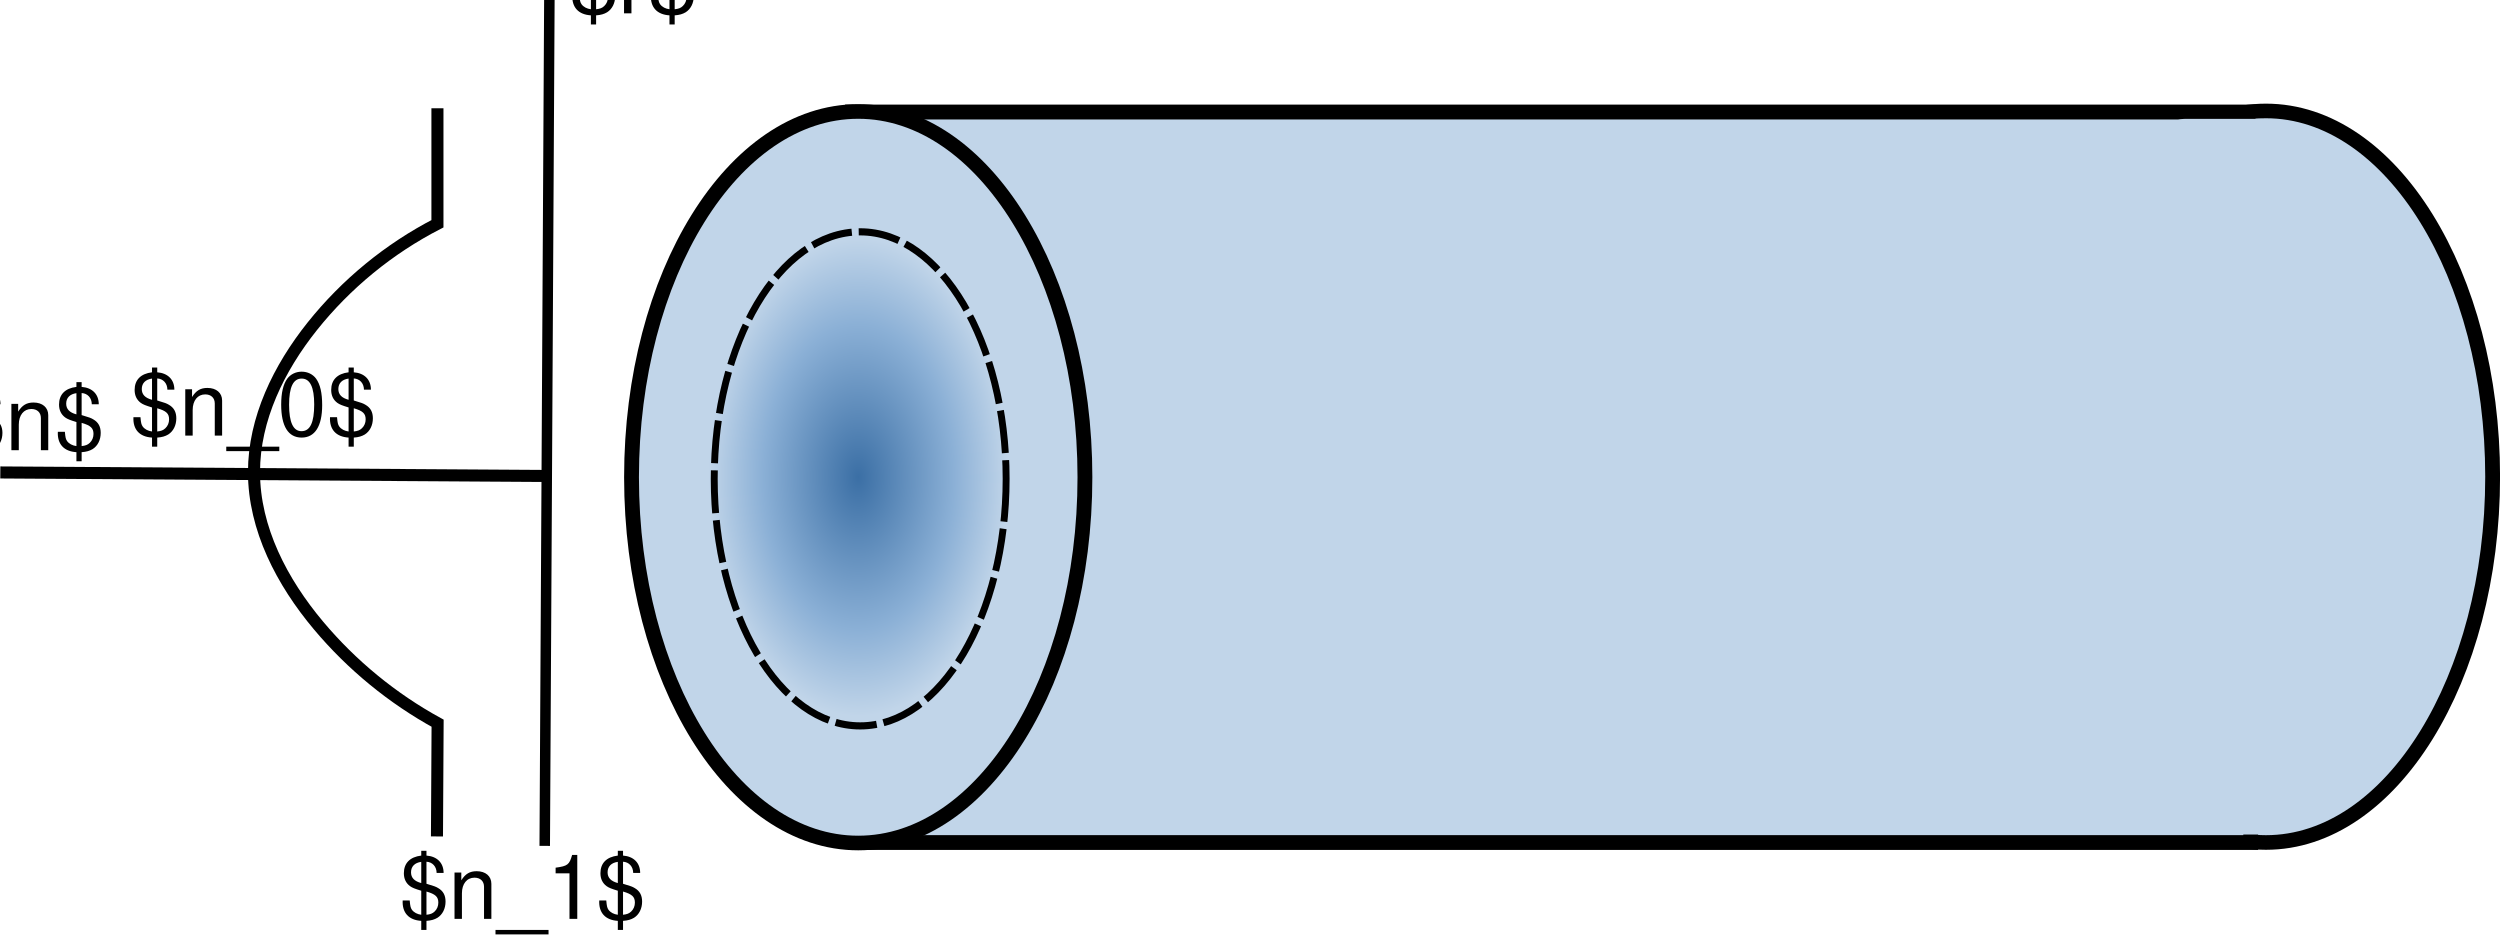
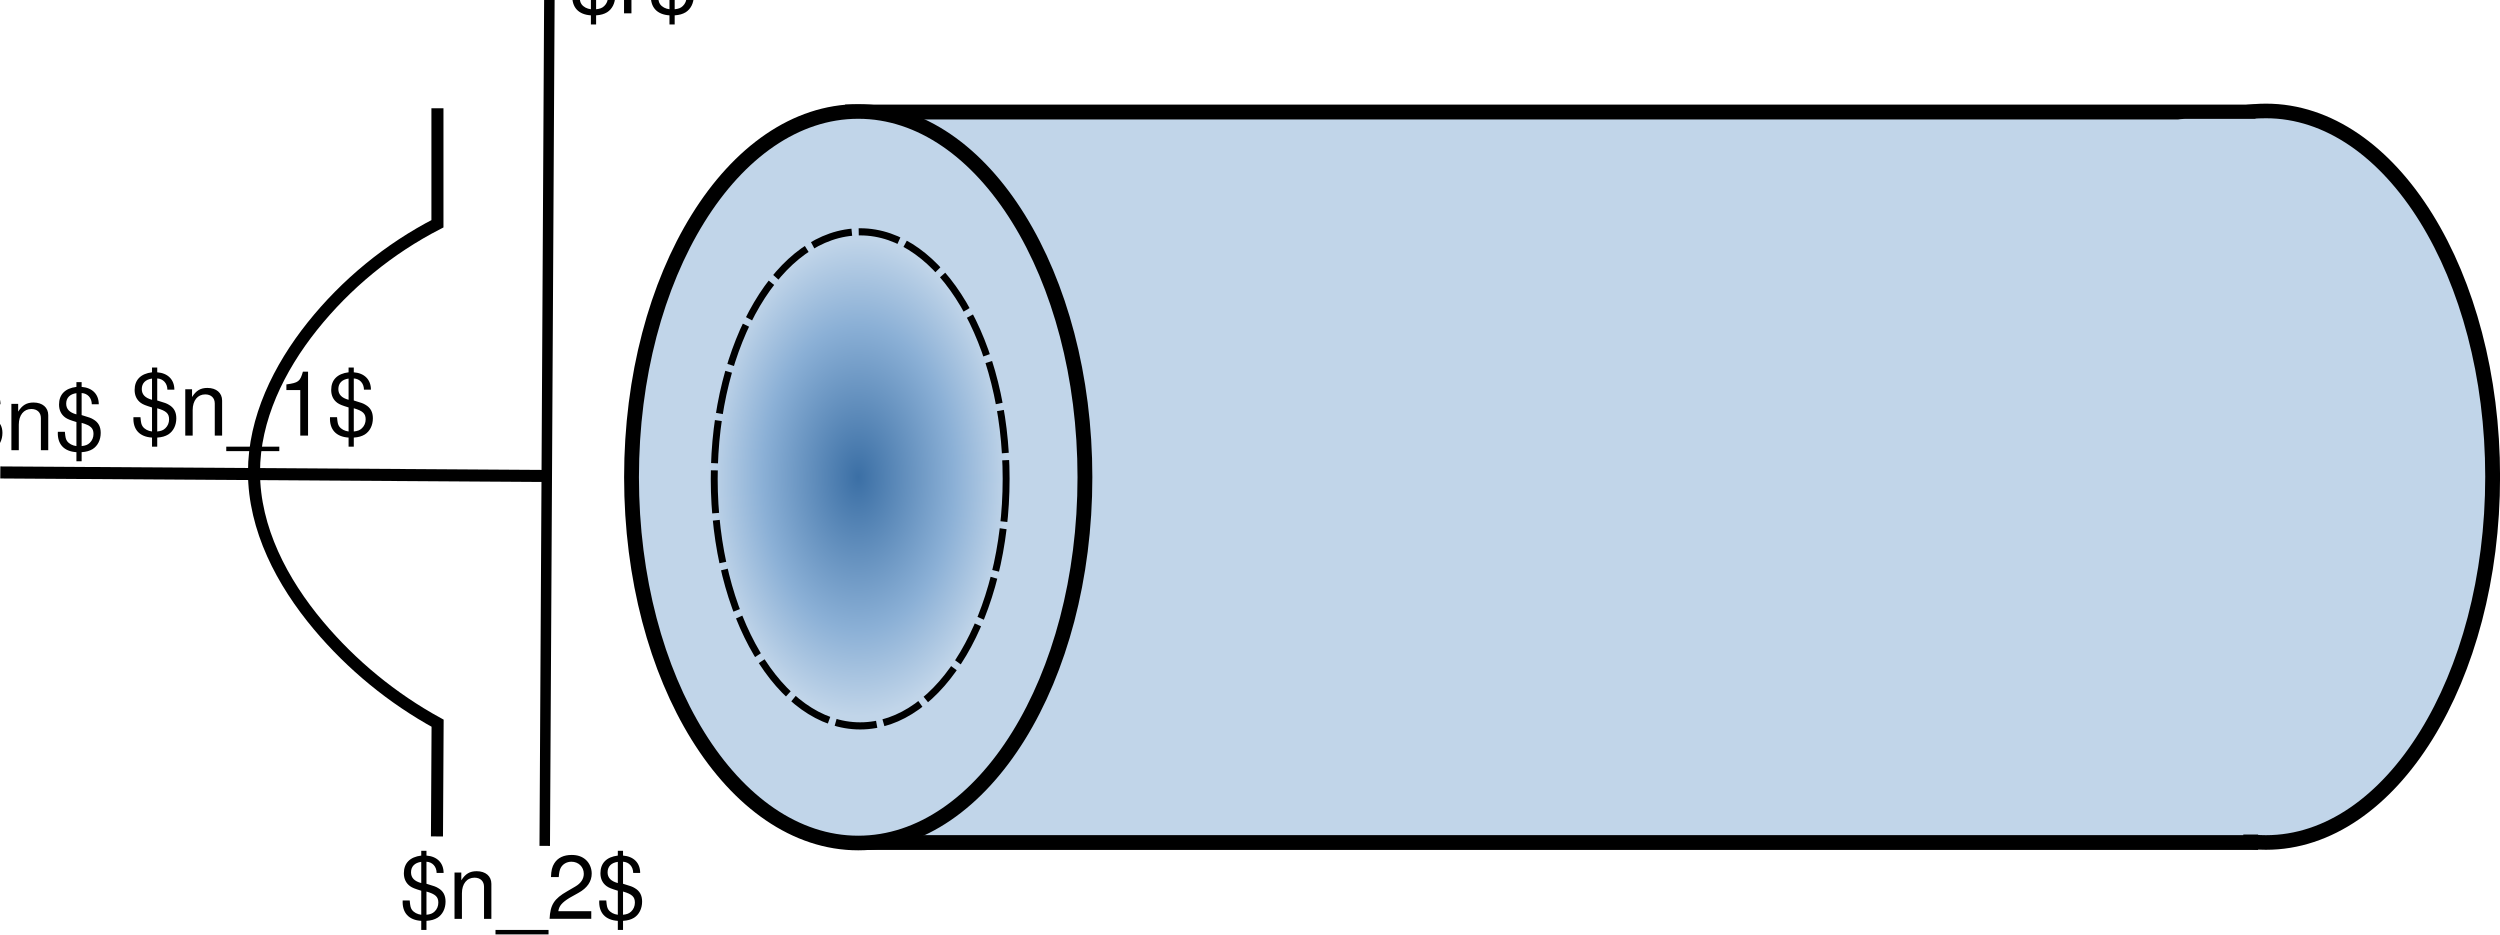
<svg xmlns="http://www.w3.org/2000/svg" xmlns:ns1="http://www.openswatchbook.org/uri/2009/osb" xmlns:xlink="http://www.w3.org/1999/xlink" width="622.302" height="232.59" id="svg2" version="1.1">
  <defs id="defs4">
    <linearGradient id="linearGradient3924">
      <stop style="stop-color:#3b6fa5;stop-opacity:1;" offset="0" id="stop3926" />
      <stop id="stop3932" offset="0.409" style="stop-color:#8bb0d6;stop-opacity:1;" />
      <stop style="stop-color:#c1d5e9;stop-opacity:1;" offset="0.64" id="stop3934" />
      <stop style="stop-color:#c1d5e9;stop-opacity:1;" offset="1" id="stop3928" />
    </linearGradient>
    <linearGradient id="linearGradient3885">
      <stop id="stop3887" offset="0" style="stop-color:#828282;stop-opacity:1;" />
      <stop style="stop-color:#a3a3a3;stop-opacity:1;" offset="0.25" id="stop3893" />
      <stop style="stop-color:#c1c1c1;stop-opacity:1;" offset="0.5" id="stop3891" />
      <stop id="stop3889" offset="1" style="stop-color:#e0e0e0;stop-opacity:1;" />
    </linearGradient>
    <linearGradient id="linearGradient3875">
      <stop style="stop-color:#9c9c9c;stop-opacity:1;" offset="0" id="stop3877" />
      <stop style="stop-color:#e0e0e0;stop-opacity:1;" offset="1" id="stop3879" />
    </linearGradient>
    <linearGradient id="linearGradient7780" ns1:paint="solid">
      <stop style="stop-color:#afafaf;stop-opacity:1;" offset="0" id="stop7782" />
    </linearGradient>
    <marker orient="auto" refY="0" refX="0" id="Arrow1Mend" style="overflow:visible">
      <path id="path3883" d="M 0,0 5,-5 -12.5,0 5,5 0,0 z" style="fill-rule:evenodd;stroke:#000000;stroke-width:1pt" transform="matrix(-0.4,0,0,-0.4,-4,0)" />
    </marker>
    <marker orient="auto" refY="0" refX="0" id="Arrow1Mstart" style="overflow:visible">
      <path id="path3880" d="M 0,0 5,-5 -12.5,0 5,5 0,0 z" style="fill-rule:evenodd;stroke:#000000;stroke-width:1pt" transform="matrix(0.4,0,0,0.4,4,0)" />
    </marker>
    <marker orient="auto" refY="0" refX="0" id="Arrow1Sstart" style="overflow:visible">
      <path id="path3886" d="M 0,0 5,-5 -12.5,0 5,5 0,0 z" style="fill-rule:evenodd;stroke:#000000;stroke-width:1pt" transform="matrix(0.2,0,0,0.2,1.2,0)" />
    </marker>
    <marker orient="auto" refY="0" refX="0" id="Arrow2Mend" style="overflow:visible">
      <path id="path3999" style="fill-rule:evenodd;stroke-width:0.625;stroke-linejoin:round" d="M 8.719,4.034 -2.207,0.016 8.719,-4.002 c -1.745,2.372 -1.735,5.617 -6e-7,8.035 z" transform="scale(-0.6,-0.6)" />
    </marker>
    <marker orient="auto" refY="0" refX="0" id="Arrow1Mstart-3" style="overflow:visible">
      <path id="path3880-6" d="M 0,0 5,-5 -12.5,0 5,5 0,0 z" style="fill-rule:evenodd;stroke:#000000;stroke-width:1pt" transform="matrix(0.4,0,0,0.4,4,0)" />
    </marker>
    <marker orient="auto" refY="0" refX="0" id="Arrow1Mend-7" style="overflow:visible">
      <path id="path3883-5" d="M 0,0 5,-5 -12.5,0 5,5 0,0 z" style="fill-rule:evenodd;stroke:#000000;stroke-width:1pt" transform="matrix(-0.4,0,0,-0.4,-4,0)" />
    </marker>
    <marker orient="auto" refY="0" refX="0" id="Arrow2Mend-3" style="overflow:visible">
      <path id="path3999-6" style="fill-rule:evenodd;stroke-width:0.625;stroke-linejoin:round" d="M 8.719,4.034 -2.207,0.016 8.719,-4.002 c -1.745,2.372 -1.735,5.617 -6e-7,8.035 z" transform="scale(-0.6,-0.6)" />
    </marker>
    <marker orient="auto" refY="0" refX="0" id="Arrow2Mend-35" style="overflow:visible">
      <path id="path3999-62" style="fill-rule:evenodd;stroke-width:0.625;stroke-linejoin:round" d="M 8.719,4.034 -2.207,0.016 8.719,-4.002 c -1.745,2.372 -1.735,5.617 -6e-7,8.035 z" transform="scale(-0.6,-0.6)" />
    </marker>
    <marker orient="auto" refY="0" refX="0" id="Arrow2Mend-2" style="overflow:visible">
      <path id="path3999-7" style="fill-rule:evenodd;stroke-width:0.625;stroke-linejoin:round" d="M 8.719,4.034 -2.207,0.016 8.719,-4.002 c -1.745,2.372 -1.735,5.617 -6e-7,8.035 z" transform="scale(-0.6,-0.6)" />
    </marker>
    <radialGradient xlink:href="#linearGradient3924" id="radialGradient3930" cx="252.908" cy="137.549" fx="252.908" fy="137.549" r="58.263" gradientTransform="matrix(1,0,0,1.617725,0,-84.96747)" gradientUnits="userSpaceOnUse" spreadMethod="pad" />
    <radialGradient xlink:href="#linearGradient3924-7" id="radialGradient3930-6" cx="252.908" cy="137.549" fx="252.908" fy="137.549" r="58.263" gradientTransform="matrix(1,0,0,1.617725,0,-84.96747)" gradientUnits="userSpaceOnUse" spreadMethod="pad" />
    <linearGradient id="linearGradient3924-7">
      <stop style="stop-color:#3b6fa5;stop-opacity:1;" offset="0" id="stop3926-5" />
      <stop id="stop3932-3" offset="0.488" style="stop-color:#8bb0d6;stop-opacity:1;" />
      <stop style="stop-color:#c1d5e9;stop-opacity:1;" offset="0.733" id="stop3934-5" />
      <stop style="stop-color:#c1d5e9;stop-opacity:1;" offset="1" id="stop3928-6" />
    </linearGradient>
  </defs>
  <g id="layer1" transform="translate(321.5702,-479.1004)">
-     <path style="fill:#c1d5e9;fill-opacity:1;stroke:#000000;stroke-width:3.691;stroke-miterlimit:4;stroke-opacity:1;stroke-dasharray:none" id="path3902-3" d="m 309.326,137.549 c 0,51.036 -25.259,92.409 -56.418,92.409 -31.159,0 -56.418,-41.373 -56.418,-92.409 0,-51.036 25.259,-92.409 56.418,-92.409 31.159,0 56.418,41.373 56.418,92.409 z" transform="matrix(1.000238,0,0,0.9852589,-10.49932,462.2448)" />
+     <path style="fill:#c1d5e9;fill-opacity:1;stroke:#000000;stroke-width:3.691;stroke-miterlimit:4;stroke-opacity:1;stroke-dasharray:none" id="path3902-3" d="m 309.326,137.549 a 56.418,92.409 0 0 1 -56.418,92.409 56.418,92.409 0 0 1 -56.418,-92.409 56.418,92.409 0 0 1 56.418,-92.409 56.418,92.409 0 0 1 56.418,92.409 z" transform="matrix(1.000238,0,0,0.9852589,-10.49932,462.2448)" />
    <rect style="fill:#c1d5e9;fill-opacity:1;stroke:#000000;stroke-width:3.691;stroke-miterlimit:4;stroke-opacity:1;stroke-dasharray:none" id="rect3099-2" width="181.839" height="347.36" x="506.992" y="-236.102" transform="matrix(0.00375132,0.999993,-1,0,0,0)" />
-     <path style="fill:url(#radialGradient3930);fill-opacity:1;stroke:#000000;stroke-width:3.691;stroke-miterlimit:4;stroke-opacity:1;stroke-dasharray:none" id="path3902" d="m 309.326,137.549 c 0,51.036 -25.259,92.409 -56.418,92.409 -31.159,0 -56.418,-41.373 -56.418,-92.409 0,-51.036 25.259,-92.409 56.418,-92.409 31.159,0 56.418,41.373 56.418,92.409 z" transform="matrix(1.000238,0,0,0.9852589,-360.9086,462.3743)" />
+     <path style="fill:url(#radialGradient3930);fill-opacity:1;stroke:#000000;stroke-width:3.691;stroke-miterlimit:4;stroke-opacity:1;stroke-dasharray:none" id="path3902" d="m 309.326,137.549 a 56.418,92.409 0 0 1 -56.418,92.409 56.418,92.409 0 0 1 -56.418,-92.409 56.418,92.409 0 0 1 56.418,-92.409 56.418,92.409 0 0 1 56.418,92.409 z" transform="matrix(1.000238,0,0,0.9852589,-360.9086,462.3743)" />
    <path style="fill:none;stroke:#000000;stroke-width:2.614;stroke-linecap:butt;stroke-linejoin:miter;stroke-miterlimit:4;stroke-opacity:1;stroke-dasharray:none;stroke-dashoffset:0;marker-end:none" d="m -185.974,689.658 1.257,-229.461" id="path3019-5-9" />
    <path style="fill:none;stroke:#000000;stroke-width:3;stroke-linecap:butt;stroke-linejoin:miter;stroke-miterlimit:4;stroke-opacity:1;stroke-dasharray:none;stroke-dashoffset:0;marker-end:none" d="m -321.493,596.703 135.038,0.87" id="path3019-5-9-0" />
-     <text xml:space="preserve" style="font-size:56px;font-style:normal;font-variant:normal;font-weight:normal;font-stretch:normal;line-height:125%;letter-spacing:0px;word-spacing:0px;fill:#000000;fill-opacity:1;stroke:none;font-family:Nimbus Sans L;-inkscape-font-specification:Sans" x="-289.232" y="587.523" id="text4106">
-       <tspan id="tspan4108" x="-289.232" y="587.523" style="font-size:22px">$n_0$</tspan>
+     <text xml:space="preserve" style="font-style:normal;font-variant:normal;font-weight:normal;font-stretch:normal;font-size:56px;line-height:125%;font-family:'Nimbus Sans L';-inkscape-font-specification:Sans;letter-spacing:0px;word-spacing:0px;fill:#000000;fill-opacity:1;stroke:none" x="-289.232" y="587.523" id="text4106">
+       <tspan id="tspan4108" x="-289.232" y="587.523" style="font-size:22px">$n_1$</tspan>
    </text>
    <rect style="fill:#c1d5e9;fill-opacity:1;stroke:none" id="rect3922" width="28.201" height="178.145" x="589.46" y="48.067" transform="translate(-372.0971,460.6271)" ry="4.864" />
-     <path style="fill:none;stroke:#000000;stroke-width:2.671;stroke-miterlimit:4;stroke-opacity:1;stroke-dasharray:16.027, 2.671;stroke-dashoffset:0" id="path3902-2" d="m 309.326,137.549 c 0,51.036 -25.259,92.409 -56.418,92.409 -31.159,0 -56.418,-41.373 -56.418,-92.409 0,-51.036 25.259,-92.409 56.418,-92.409 31.159,0 56.418,41.373 56.418,92.409 z" transform="matrix(0.643951,0,0,0.665423,-270.3143,506.7706)" />
+     <path style="fill:none;stroke:#000000;stroke-width:2.671;stroke-miterlimit:4;stroke-opacity:1;stroke-dasharray:16.027, 2.671;stroke-dashoffset:0" id="path3902-2" d="m 309.326,137.549 a 56.418,92.409 0 0 1 -56.418,92.409 56.418,92.409 0 0 1 -56.418,-92.409 56.418,92.409 0 0 1 56.418,-92.409 56.418,92.409 0 0 1 56.418,92.409 z" transform="matrix(0.643951,0,0,0.665423,-270.3143,506.7706)" />
    <text xml:space="preserve" style="font-size:56px;font-style:normal;font-variant:normal;font-weight:normal;font-stretch:normal;line-height:125%;letter-spacing:0px;word-spacing:0px;fill:#000000;fill-opacity:1;stroke:none;font-family:Nimbus Sans L;-inkscape-font-specification:Sans" x="-179.984" y="482.422" id="text3976">
      <tspan id="tspan3978" x="-179.984" y="482.422" style="font-size:22px">$r$</tspan>
    </text>
    <text xml:space="preserve" style="font-size:56px;font-style:normal;font-variant:normal;font-weight:normal;font-stretch:normal;line-height:125%;letter-spacing:0px;word-spacing:0px;fill:#000000;fill-opacity:1;stroke:none;font-family:Nimbus Sans L;-inkscape-font-specification:Sans" x="-332.51" y="591.156" id="text3976-9">
      <tspan id="tspan3978-1" x="-332.51" y="591.156" style="font-size:22px">$n$</tspan>
    </text>
    <path style="fill:none;stroke:#000000;stroke-width:3;stroke-linecap:butt;stroke-linejoin:miter;stroke-miterlimit:4;stroke-opacity:1;stroke-dasharray:none" id="path4001" d="m -212.683,506.043 0,28.756 c -12.032,6.192 -22.732,14.96 -31.169,25.54 -8.272,10.373 -14.488,22.993 -14.492,36.261 -0.005,14.107 6.998,27.409 16.069,38.213 8.262,9.841 18.367,18.13 29.634,24.308 l -0.16,28.186" />
-     <text xml:space="preserve" style="font-size:56px;font-style:normal;font-variant:normal;font-weight:normal;font-stretch:normal;line-height:125%;letter-spacing:0px;word-spacing:0px;fill:#000000;fill-opacity:1;stroke:none;font-family:Nimbus Sans L;-inkscape-font-specification:Sans" x="-222.21" y="707.819" id="text4106-0">
-       <tspan id="tspan4108-9" x="-222.21" y="707.819" style="font-size:22px">$n_1$</tspan>
+     <text xml:space="preserve" style="font-style:normal;font-variant:normal;font-weight:normal;font-stretch:normal;font-size:56px;line-height:125%;font-family:'Nimbus Sans L';-inkscape-font-specification:Sans;letter-spacing:0px;word-spacing:0px;fill:#000000;fill-opacity:1;stroke:none" x="-222.21" y="707.819" id="text4106-0">
+       <tspan id="tspan4108-9" x="-222.21" y="707.819" style="font-size:22px">$n_2$</tspan>
    </text>
  </g>
</svg>
